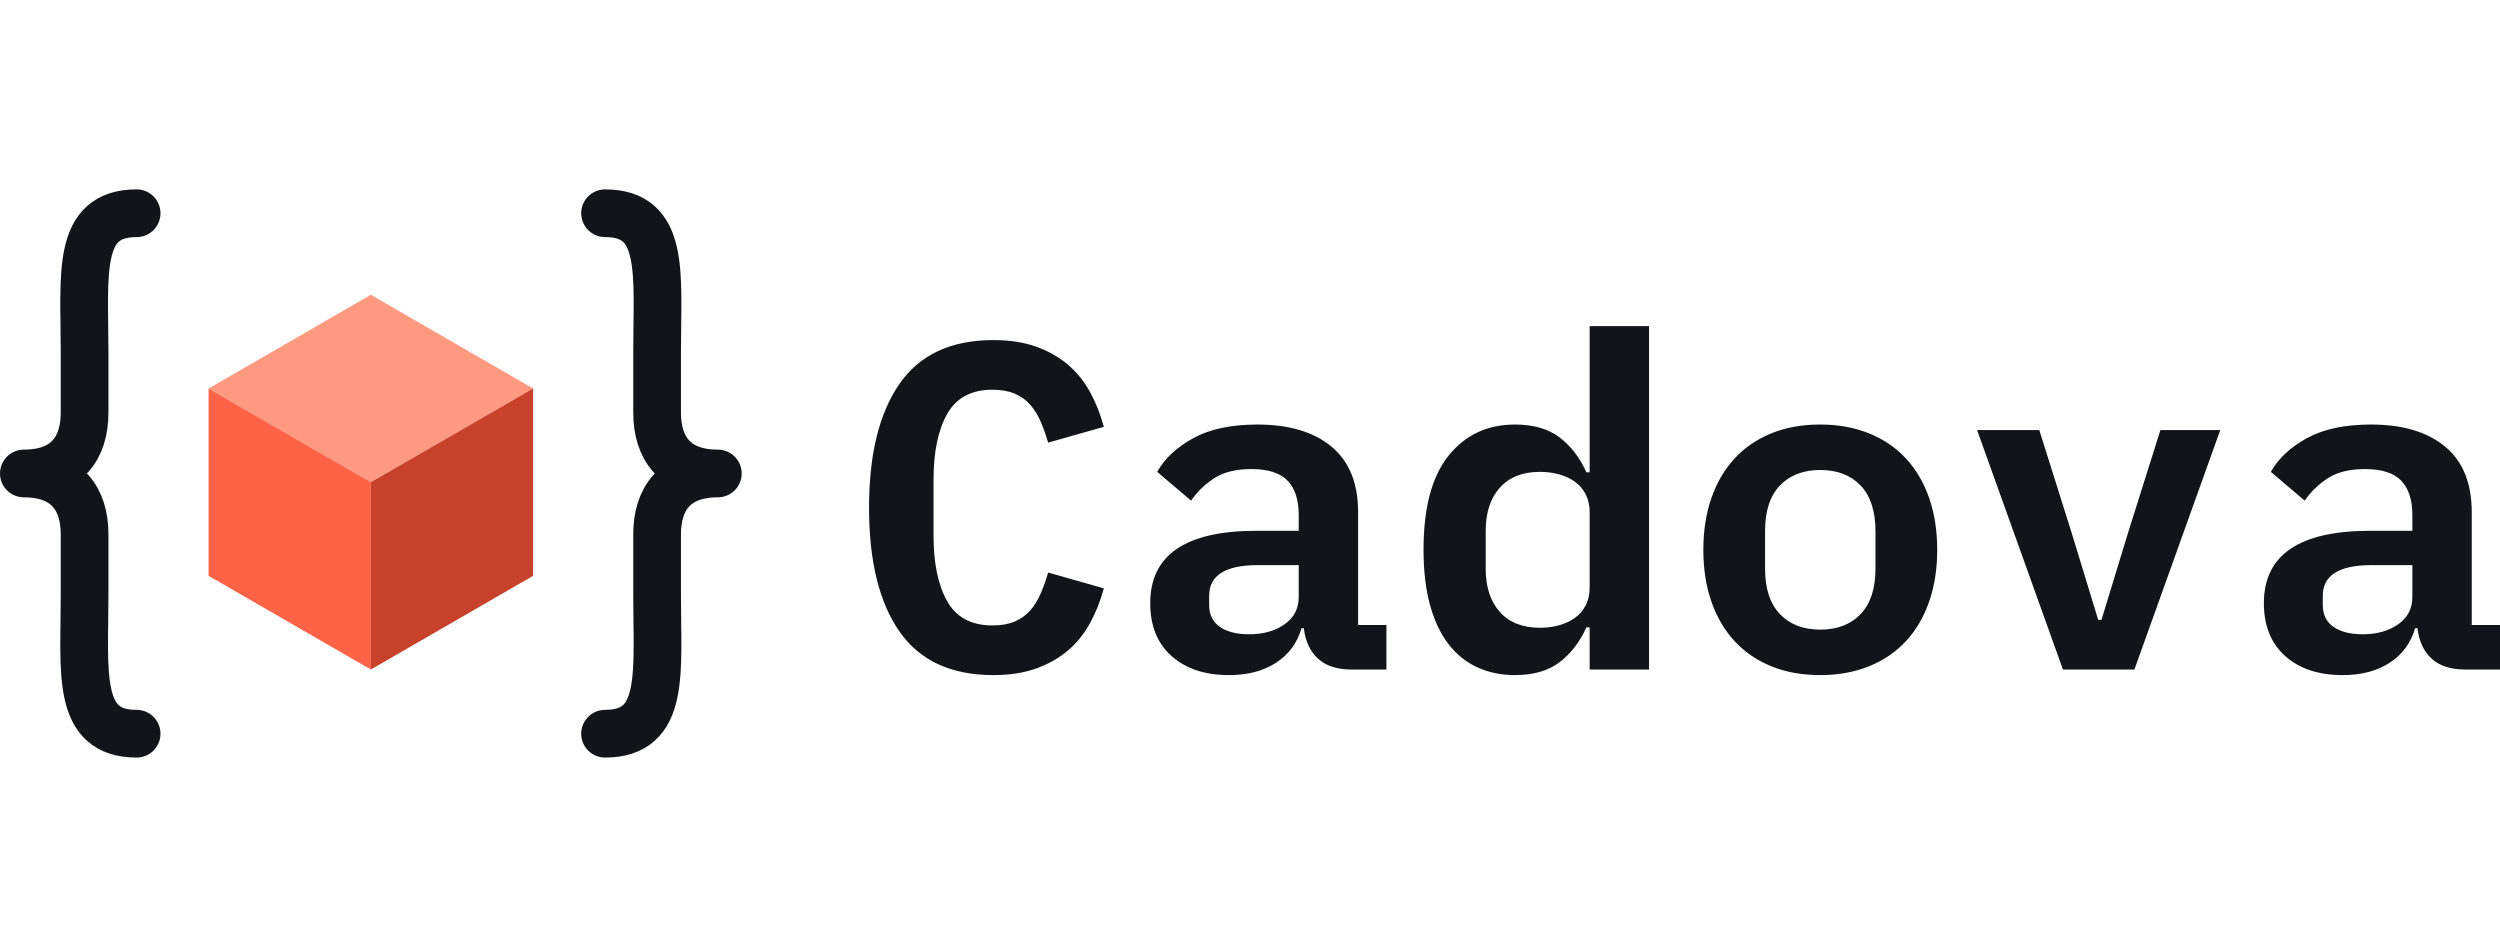
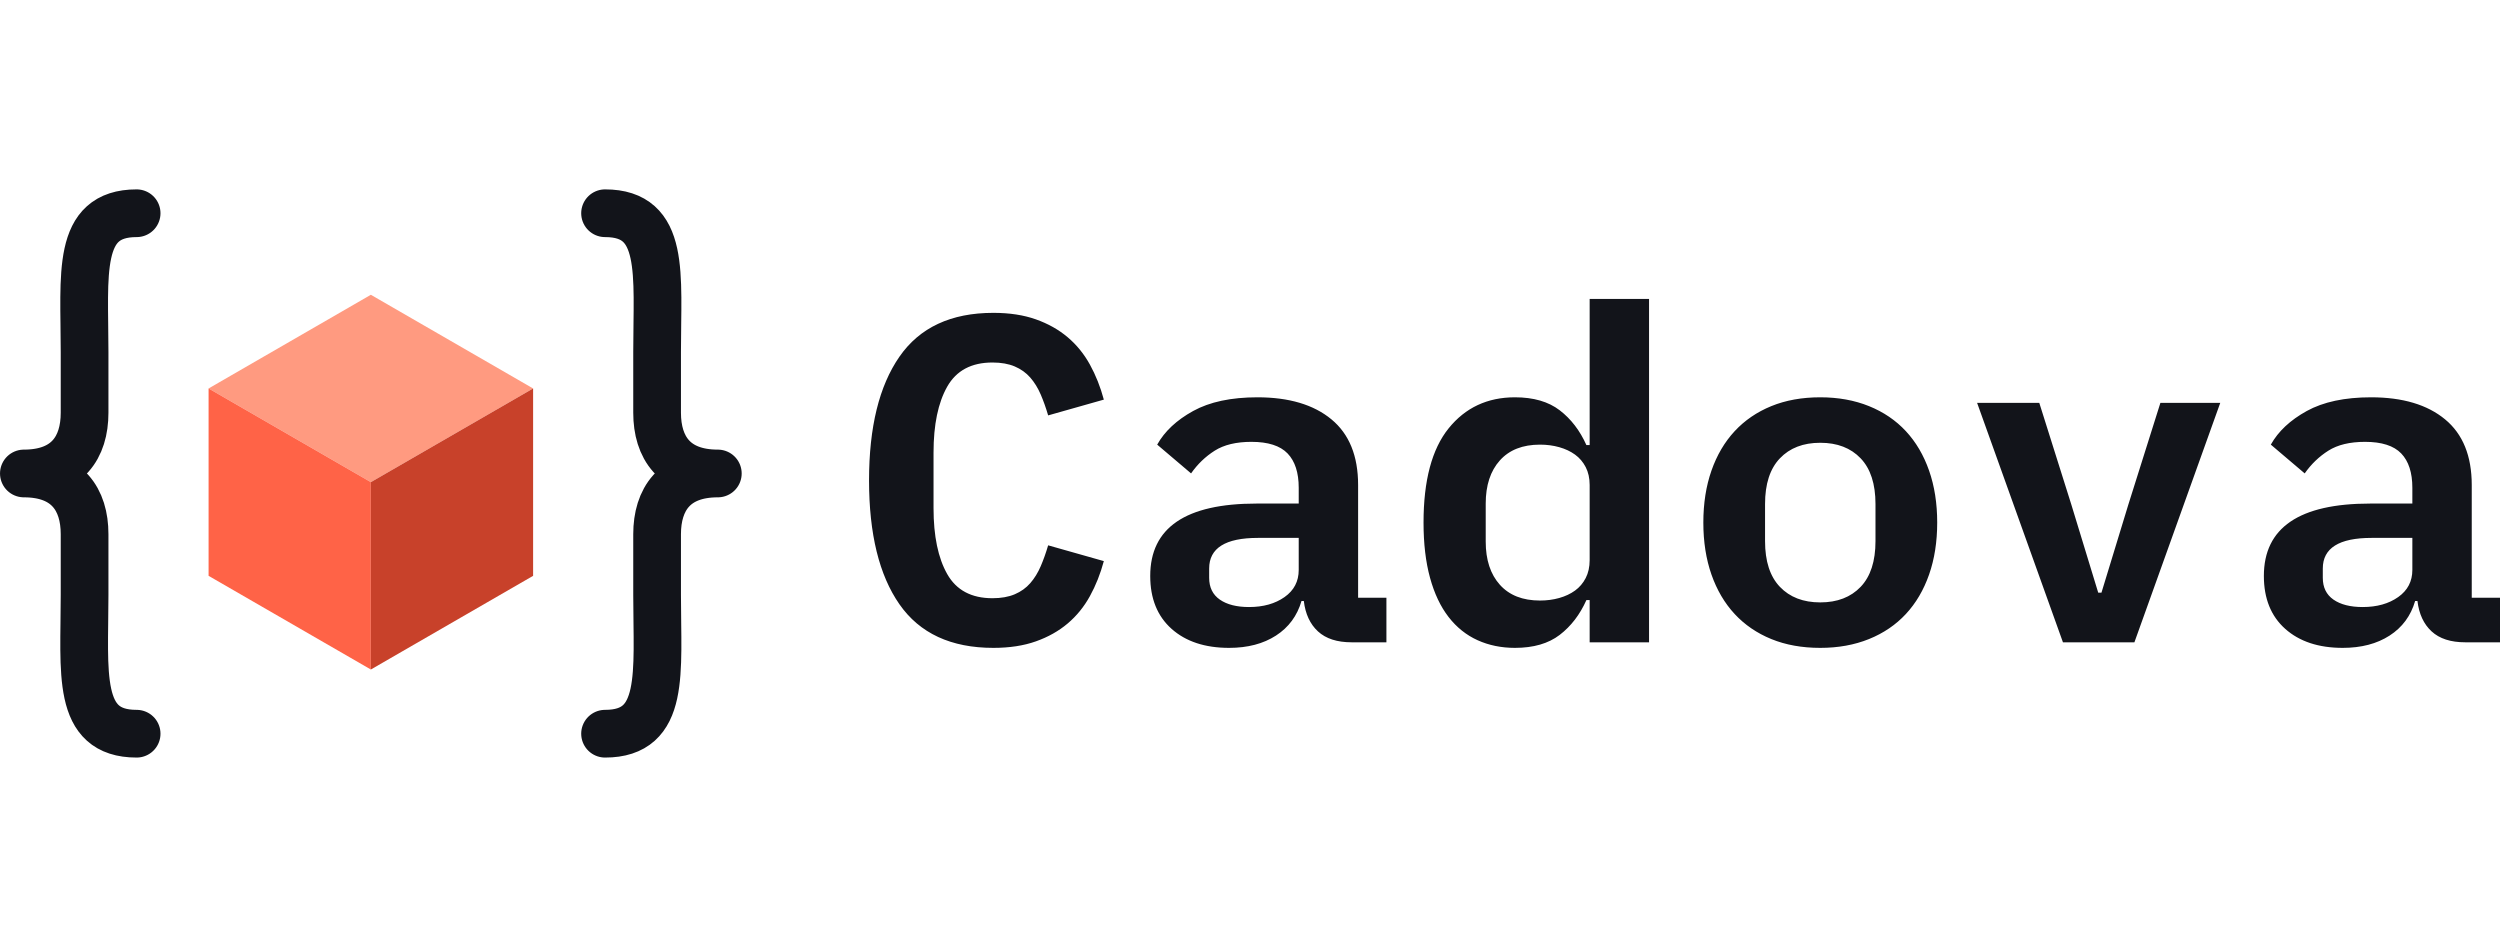
<svg xmlns="http://www.w3.org/2000/svg" width="1056.0" height="400" viewBox="0 0 1056.0 400">
  <g transform="translate(-26.56,16.79) scale(3.6641)">
    <g fill="none" stroke="#12141A" stroke-width="5.5" stroke-linecap="round" stroke-linejoin="round">
      <path transform="translate(-5.0,0)" d="M28,20 C21,20 22,27 22,36 L22,43 C22,47 20,50 15,50 C20,50 22,53 22,57 L22,64 C22,73 21,80 28,80" />
      <path transform="translate(5.0,0)" d="M72,20 C79,20 78,27 78,36 L78,43 C78,47 80,50 85,50 C80,50 78,53 78,57 L78,64 C78,73 79,80 72,80" />
    </g>
    <polygon points="50.0,29.4 68.706,40.2 50.0,51.0 31.294,40.2" fill="#FF9A80" />
    <polygon points="31.294,40.2 50.0,51.0 50.0,72.6 31.294,61.8" fill="#FF6347" />
    <polygon points="50.0,51.0 68.706,40.2 68.706,61.8 50.0,72.6" fill="#C8412A" />
  </g>
-   <path d="M419.61 285.161Q392.758 285.161 379.92 266.737Q367.082 248.313 367.082 214.405Q367.082 180.693 379.92 162.171Q392.758 143.649 419.61 143.649Q429.802 143.649 437.544 146.393Q445.286 149.137 450.97 153.939Q456.654 158.741 460.378 165.503Q464.102 172.265 466.258 180.301L442.738 186.965Q441.366 182.261 439.602 178.145Q437.838 174.029 435.192 170.991Q432.546 167.953 428.626 166.287Q424.706 164.621 419.218 164.621Q405.89 164.621 400.108 174.813Q394.326 185.005 394.326 202.645V226.165Q394.326 243.805 400.108 253.997Q405.89 264.189 419.218 264.189Q424.706 264.189 428.626 262.523Q432.546 260.857 435.192 257.819Q437.838 254.781 439.602 250.665Q441.366 246.549 442.738 241.845L466.258 248.509Q464.102 256.545 460.378 263.307Q456.654 270.069 450.97 274.871Q445.286 279.673 437.544 282.417Q429.802 285.161 419.61 285.161Z M570.922 282.809Q561.71 282.809 556.712 278.203Q551.714 273.597 550.734 265.365H549.754Q547.01 274.773 538.974 279.967Q530.938 285.161 519.178 285.161Q503.89 285.161 494.874 277.125Q485.858 269.089 485.858 254.781Q485.858 224.205 530.742 224.205H548.578V217.541Q548.578 207.937 543.874 203.037Q539.17 198.137 528.586 198.137Q518.982 198.137 513.102 201.861Q507.222 205.585 503.106 211.465L488.798 199.313Q493.502 190.885 503.988 185.103Q514.474 179.321 531.134 179.321Q551.126 179.321 562.396 188.631Q573.666 197.941 573.666 216.365V263.993H585.622V282.809ZM527.606 267.913Q536.622 267.913 542.6 263.699Q548.578 259.485 548.578 252.233V238.709H531.33Q510.75 238.709 510.75 251.645V255.565Q510.75 261.641 515.258 264.777Q519.766 267.913 527.606 267.913Z M671.47 264.973H670.098Q665.982 274.185 658.828 279.673Q651.674 285.161 639.914 285.161Q631.29 285.161 624.136 281.927Q616.982 278.693 611.886 272.127Q606.79 265.561 604.046 255.565Q601.302 245.569 601.302 232.241Q601.302 205.585 611.886 192.453Q622.47 179.321 639.914 179.321Q651.674 179.321 658.828 184.809Q665.982 190.297 670.098 199.509H671.47V137.769H696.558V282.809H671.47ZM650.498 265.169Q654.81 265.169 658.632 264.091Q662.454 263.013 665.296 260.955Q668.138 258.897 669.804 255.663Q671.47 252.429 671.47 248.117V216.365Q671.47 212.053 669.804 208.819Q668.138 205.585 665.296 203.527Q662.454 201.469 658.632 200.391Q654.81 199.313 650.498 199.313Q639.522 199.313 633.544 205.977Q627.566 212.641 627.566 224.205V240.277Q627.566 251.841 633.544 258.505Q639.522 265.169 650.498 265.169Z M768.882 285.161Q757.318 285.161 748.204 281.437Q739.09 277.713 732.72 270.853Q726.35 263.993 722.92 254.193Q719.49 244.393 719.49 232.241Q719.49 220.089 722.92 210.289Q726.35 200.489 732.72 193.629Q739.09 186.769 748.204 183.045Q757.318 179.321 768.882 179.321Q780.25 179.321 789.462 183.045Q798.674 186.769 805.044 193.629Q811.414 200.489 814.844 210.289Q818.274 220.089 818.274 232.241Q818.274 244.393 814.844 254.193Q811.414 263.993 805.044 270.853Q798.674 277.713 789.462 281.437Q780.25 285.161 768.882 285.161ZM768.882 265.953Q779.662 265.953 785.934 259.387Q792.206 252.821 792.206 240.081V224.401Q792.206 211.661 785.934 205.095Q779.662 198.529 768.882 198.529Q758.102 198.529 751.83 205.095Q745.558 211.661 745.558 224.401V240.081Q745.558 252.821 751.83 259.387Q758.102 265.953 768.882 265.953Z M871.39 282.809 835.13 181.673H861.394L874.918 224.597L886.286 261.837H887.658L899.026 224.597L912.55 181.673H937.834L901.574 282.809Z M1041.322 282.809Q1032.11 282.809 1027.112 278.203Q1022.114 273.597 1021.134 265.365H1020.154Q1017.41 274.773 1009.374 279.967Q1001.338 285.161 989.578 285.161Q974.29 285.161 965.274 277.125Q956.258 269.089 956.258 254.781Q956.258 224.205 1001.142 224.205H1018.978V217.541Q1018.978 207.937 1014.274 203.037Q1009.57 198.137 998.986 198.137Q989.382 198.137 983.502 201.861Q977.622 205.585 973.506 211.465L959.198 199.313Q963.902 190.885 974.388 185.103Q984.874 179.321 1001.534 179.321Q1021.526 179.321 1032.796 188.631Q1044.066 197.941 1044.066 216.365V263.993H1056.022V282.809ZM998.006 267.913Q1007.022 267.913 1013 263.699Q1018.978 259.485 1018.978 252.233V238.709H1001.73Q981.15 238.709 981.15 251.645V255.565Q981.15 261.641 985.658 264.777Q990.166 267.913 998.006 267.913Z" fill="#12141A" />
+   <path d="M419.61 273.661Q392.758 273.661 379.92 255.237Q367.082 236.813 367.082 202.905Q367.082 169.193 379.92 150.671Q392.758 132.149 419.61 132.149Q429.802 132.149 437.544 134.893Q445.286 137.637 450.97 142.439Q456.654 147.241 460.378 154.003Q464.102 160.765 466.258 168.801L442.738 175.465Q441.366 170.761 439.602 166.645Q437.838 162.529 435.192 159.491Q432.546 156.453 428.626 154.787Q424.706 153.121 419.218 153.121Q405.89 153.121 400.108 163.313Q394.326 173.505 394.326 191.145V214.665Q394.326 232.305 400.108 242.497Q405.89 252.689 419.218 252.689Q424.706 252.689 428.626 251.023Q432.546 249.357 435.192 246.319Q437.838 243.281 439.602 239.165Q441.366 235.049 442.738 230.345L466.258 237.009Q464.102 245.045 460.378 251.807Q456.654 258.569 450.97 263.371Q445.286 268.173 437.544 270.917Q429.802 273.661 419.61 273.661Z M570.922 271.309Q561.71 271.309 556.712 266.703Q551.714 262.097 550.734 253.865H549.754Q547.01 263.273 538.974 268.467Q530.938 273.661 519.178 273.661Q503.89 273.661 494.874 265.625Q485.858 257.589 485.858 243.281Q485.858 212.705 530.742 212.705H548.578V206.041Q548.578 196.437 543.874 191.537Q539.17 186.637 528.586 186.637Q518.982 186.637 513.102 190.361Q507.222 194.085 503.106 199.965L488.798 187.813Q493.502 179.385 503.988 173.603Q514.474 167.821 531.134 167.821Q551.126 167.821 562.396 177.131Q573.666 186.441 573.666 204.865V252.493H585.622V271.309ZM527.606 256.413Q536.622 256.413 542.6 252.199Q548.578 247.985 548.578 240.733V227.209H531.33Q510.75 227.209 510.75 240.145V244.065Q510.75 250.141 515.258 253.277Q519.766 256.413 527.606 256.413Z M671.47 253.473H670.098Q665.982 262.685 658.828 268.173Q651.674 273.661 639.914 273.661Q631.29 273.661 624.136 270.427Q616.982 267.193 611.886 260.627Q606.79 254.061 604.046 244.065Q601.302 234.069 601.302 220.741Q601.302 194.085 611.886 180.953Q622.47 167.821 639.914 167.821Q651.674 167.821 658.828 173.309Q665.982 178.797 670.098 188.009H671.47V126.269H696.558V271.309H671.47ZM650.498 253.669Q654.81 253.669 658.632 252.591Q662.454 251.513 665.296 249.455Q668.138 247.397 669.804 244.163Q671.47 240.929 671.47 236.617V204.865Q671.47 200.553 669.804 197.319Q668.138 194.085 665.296 192.027Q662.454 189.969 658.632 188.891Q654.81 187.813 650.498 187.813Q639.522 187.813 633.544 194.477Q627.566 201.141 627.566 212.705V228.777Q627.566 240.341 633.544 247.005Q639.522 253.669 650.498 253.669Z M768.882 273.661Q757.318 273.661 748.204 269.937Q739.09 266.213 732.72 259.353Q726.35 252.493 722.92 242.693Q719.49 232.893 719.49 220.741Q719.49 208.589 722.92 198.789Q726.35 188.989 732.72 182.129Q739.09 175.269 748.204 171.545Q757.318 167.821 768.882 167.821Q780.25 167.821 789.462 171.545Q798.674 175.269 805.044 182.129Q811.414 188.989 814.844 198.789Q818.274 208.589 818.274 220.741Q818.274 232.893 814.844 242.693Q811.414 252.493 805.044 259.353Q798.674 266.213 789.462 269.937Q780.25 273.661 768.882 273.661ZM768.882 254.453Q779.662 254.453 785.934 247.887Q792.206 241.321 792.206 228.581V212.901Q792.206 200.161 785.934 193.595Q779.662 187.029 768.882 187.029Q758.102 187.029 751.83 193.595Q745.558 200.161 745.558 212.901V228.581Q745.558 241.321 751.83 247.887Q758.102 254.453 768.882 254.453Z M871.39 271.309 835.13 170.173H861.394L874.918 213.097L886.286 250.337H887.658L899.026 213.097L912.55 170.173H937.834L901.574 271.309Z M1041.322 271.309Q1032.11 271.309 1027.112 266.703Q1022.114 262.097 1021.134 253.865H1020.154Q1017.41 263.273 1009.374 268.467Q1001.338 273.661 989.578 273.661Q974.29 273.661 965.274 265.625Q956.258 257.589 956.258 243.281Q956.258 212.705 1001.142 212.705H1018.978V206.041Q1018.978 196.437 1014.274 191.537Q1009.57 186.637 998.986 186.637Q989.382 186.637 983.502 190.361Q977.622 194.085 973.506 199.965L959.198 187.813Q963.902 179.385 974.388 173.603Q984.874 167.821 1001.534 167.821Q1021.526 167.821 1032.796 177.131Q1044.066 186.441 1044.066 204.865V252.493H1056.022V271.309ZM998.006 256.413Q1007.022 256.413 1013 252.199Q1018.978 247.985 1018.978 240.733V227.209H1001.73Q981.15 227.209 981.15 240.145V244.065Q981.15 250.141 985.658 253.277Q990.166 256.413 998.006 256.413Z" fill="#12141A" />
</svg>
